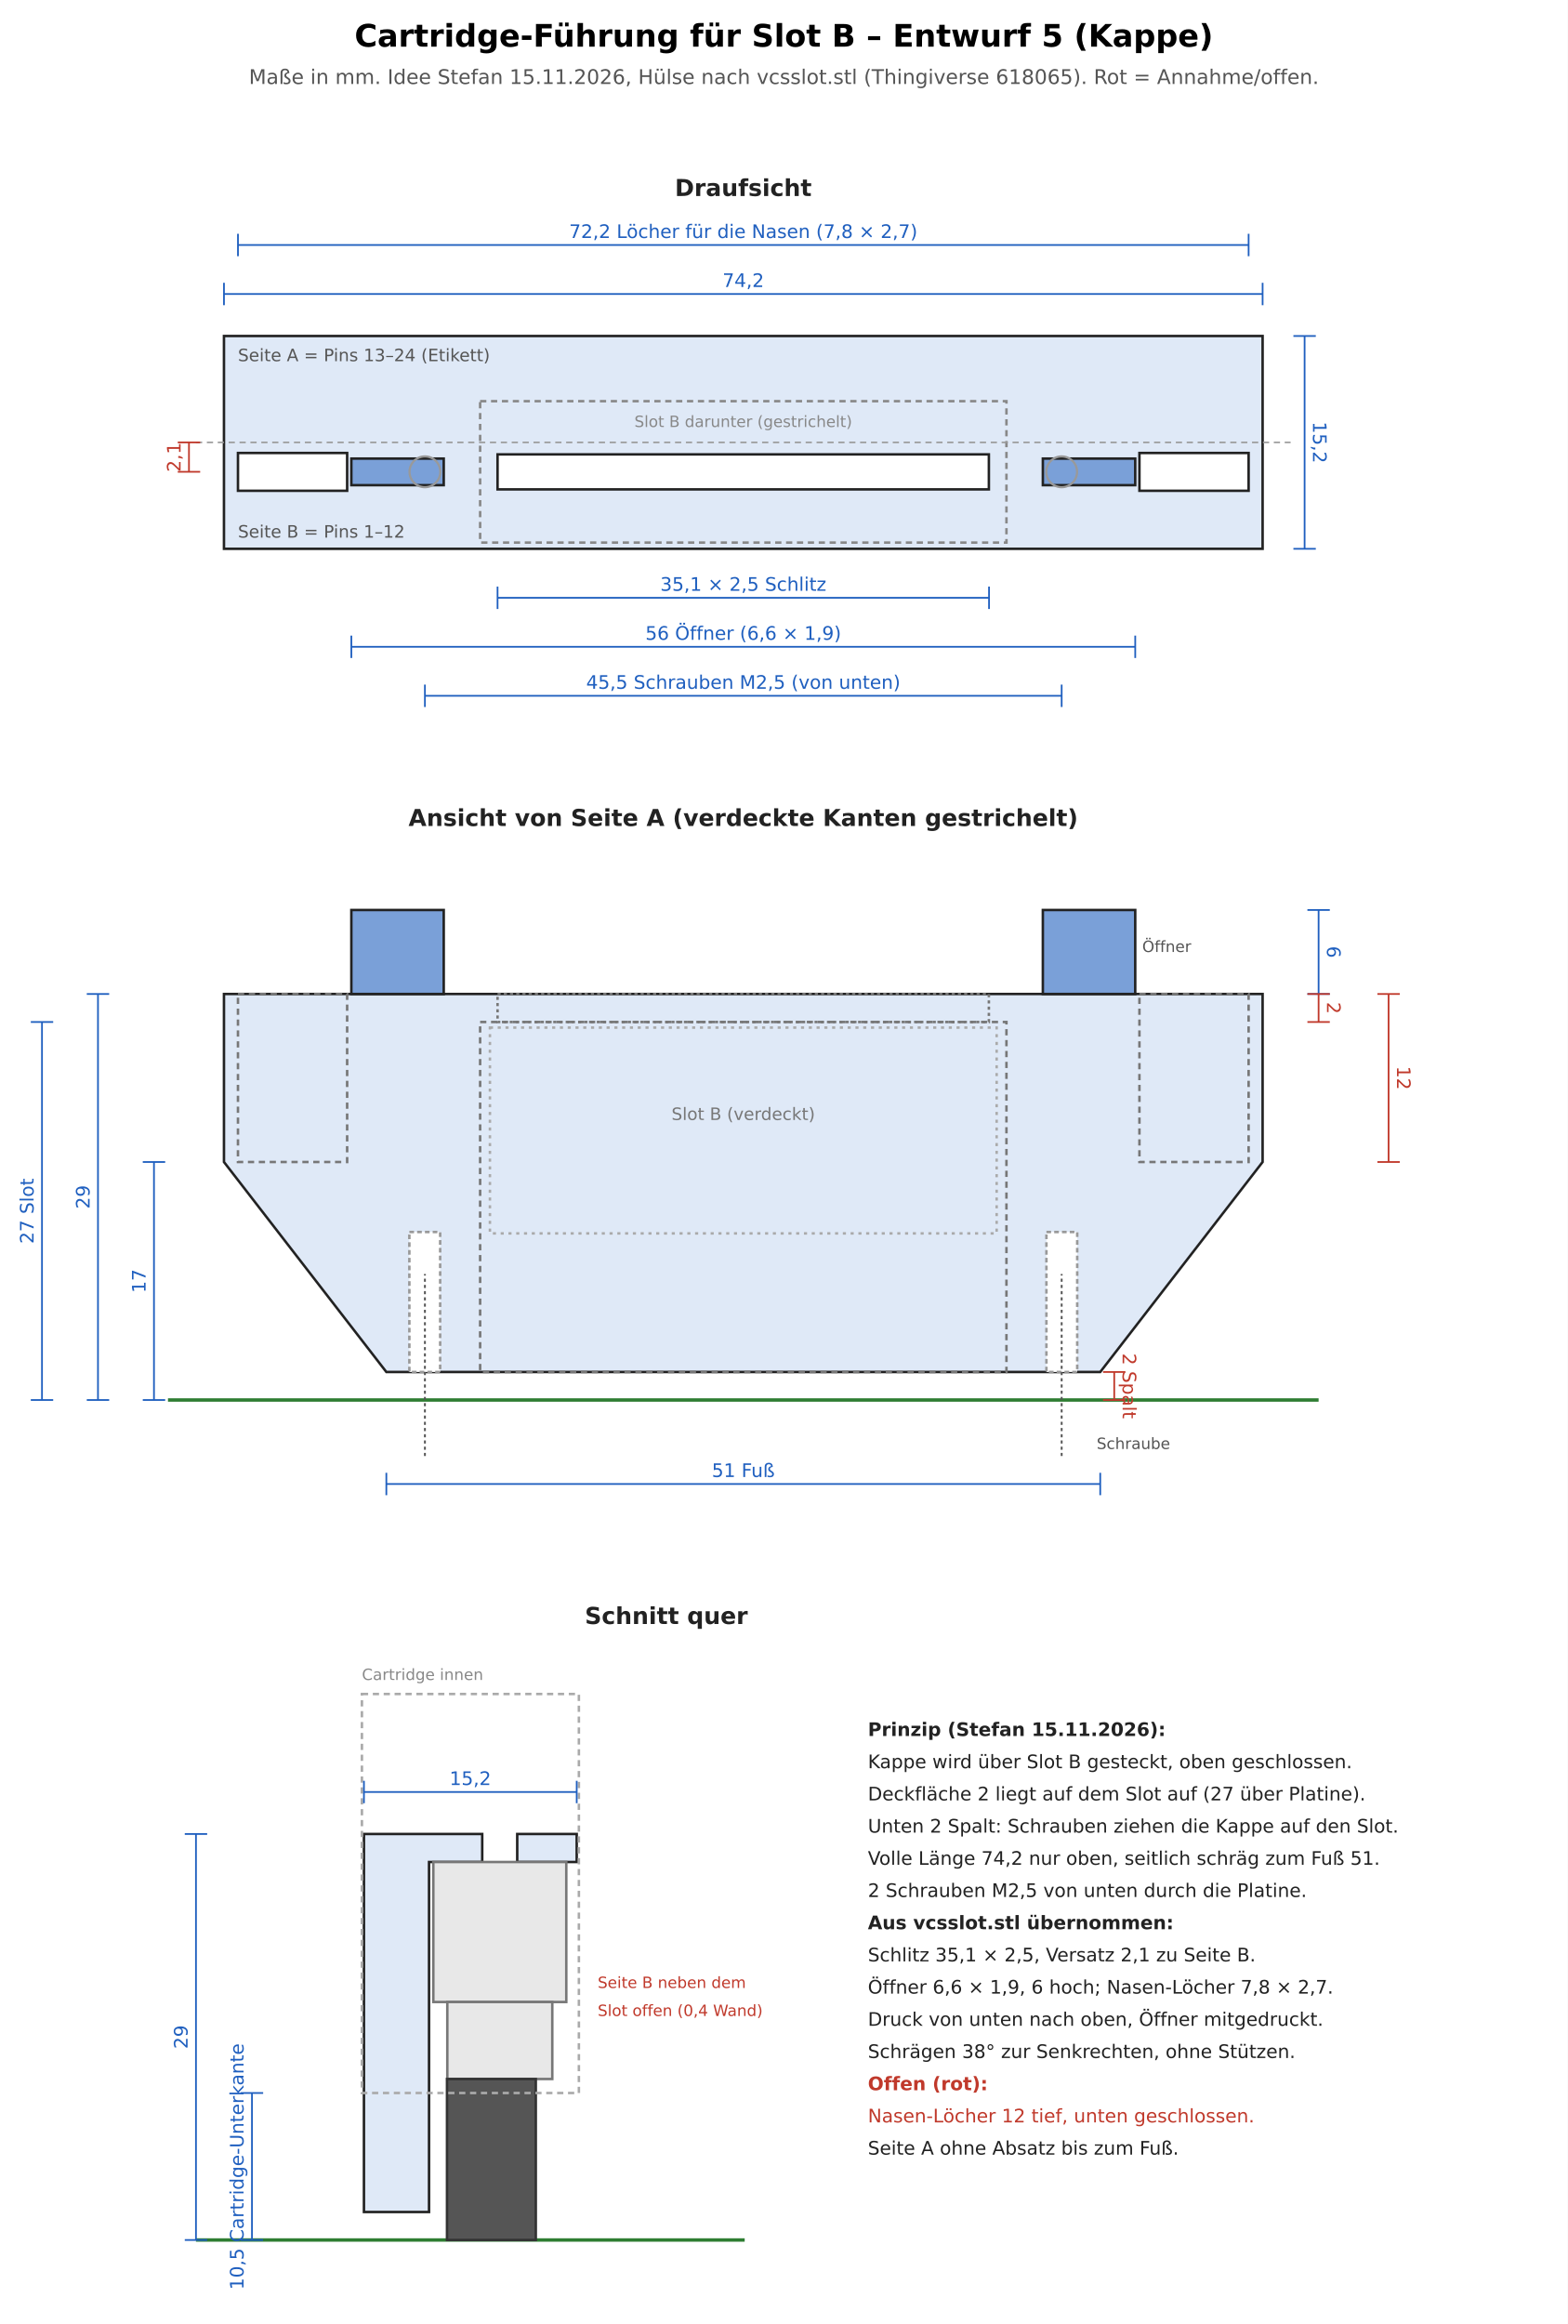
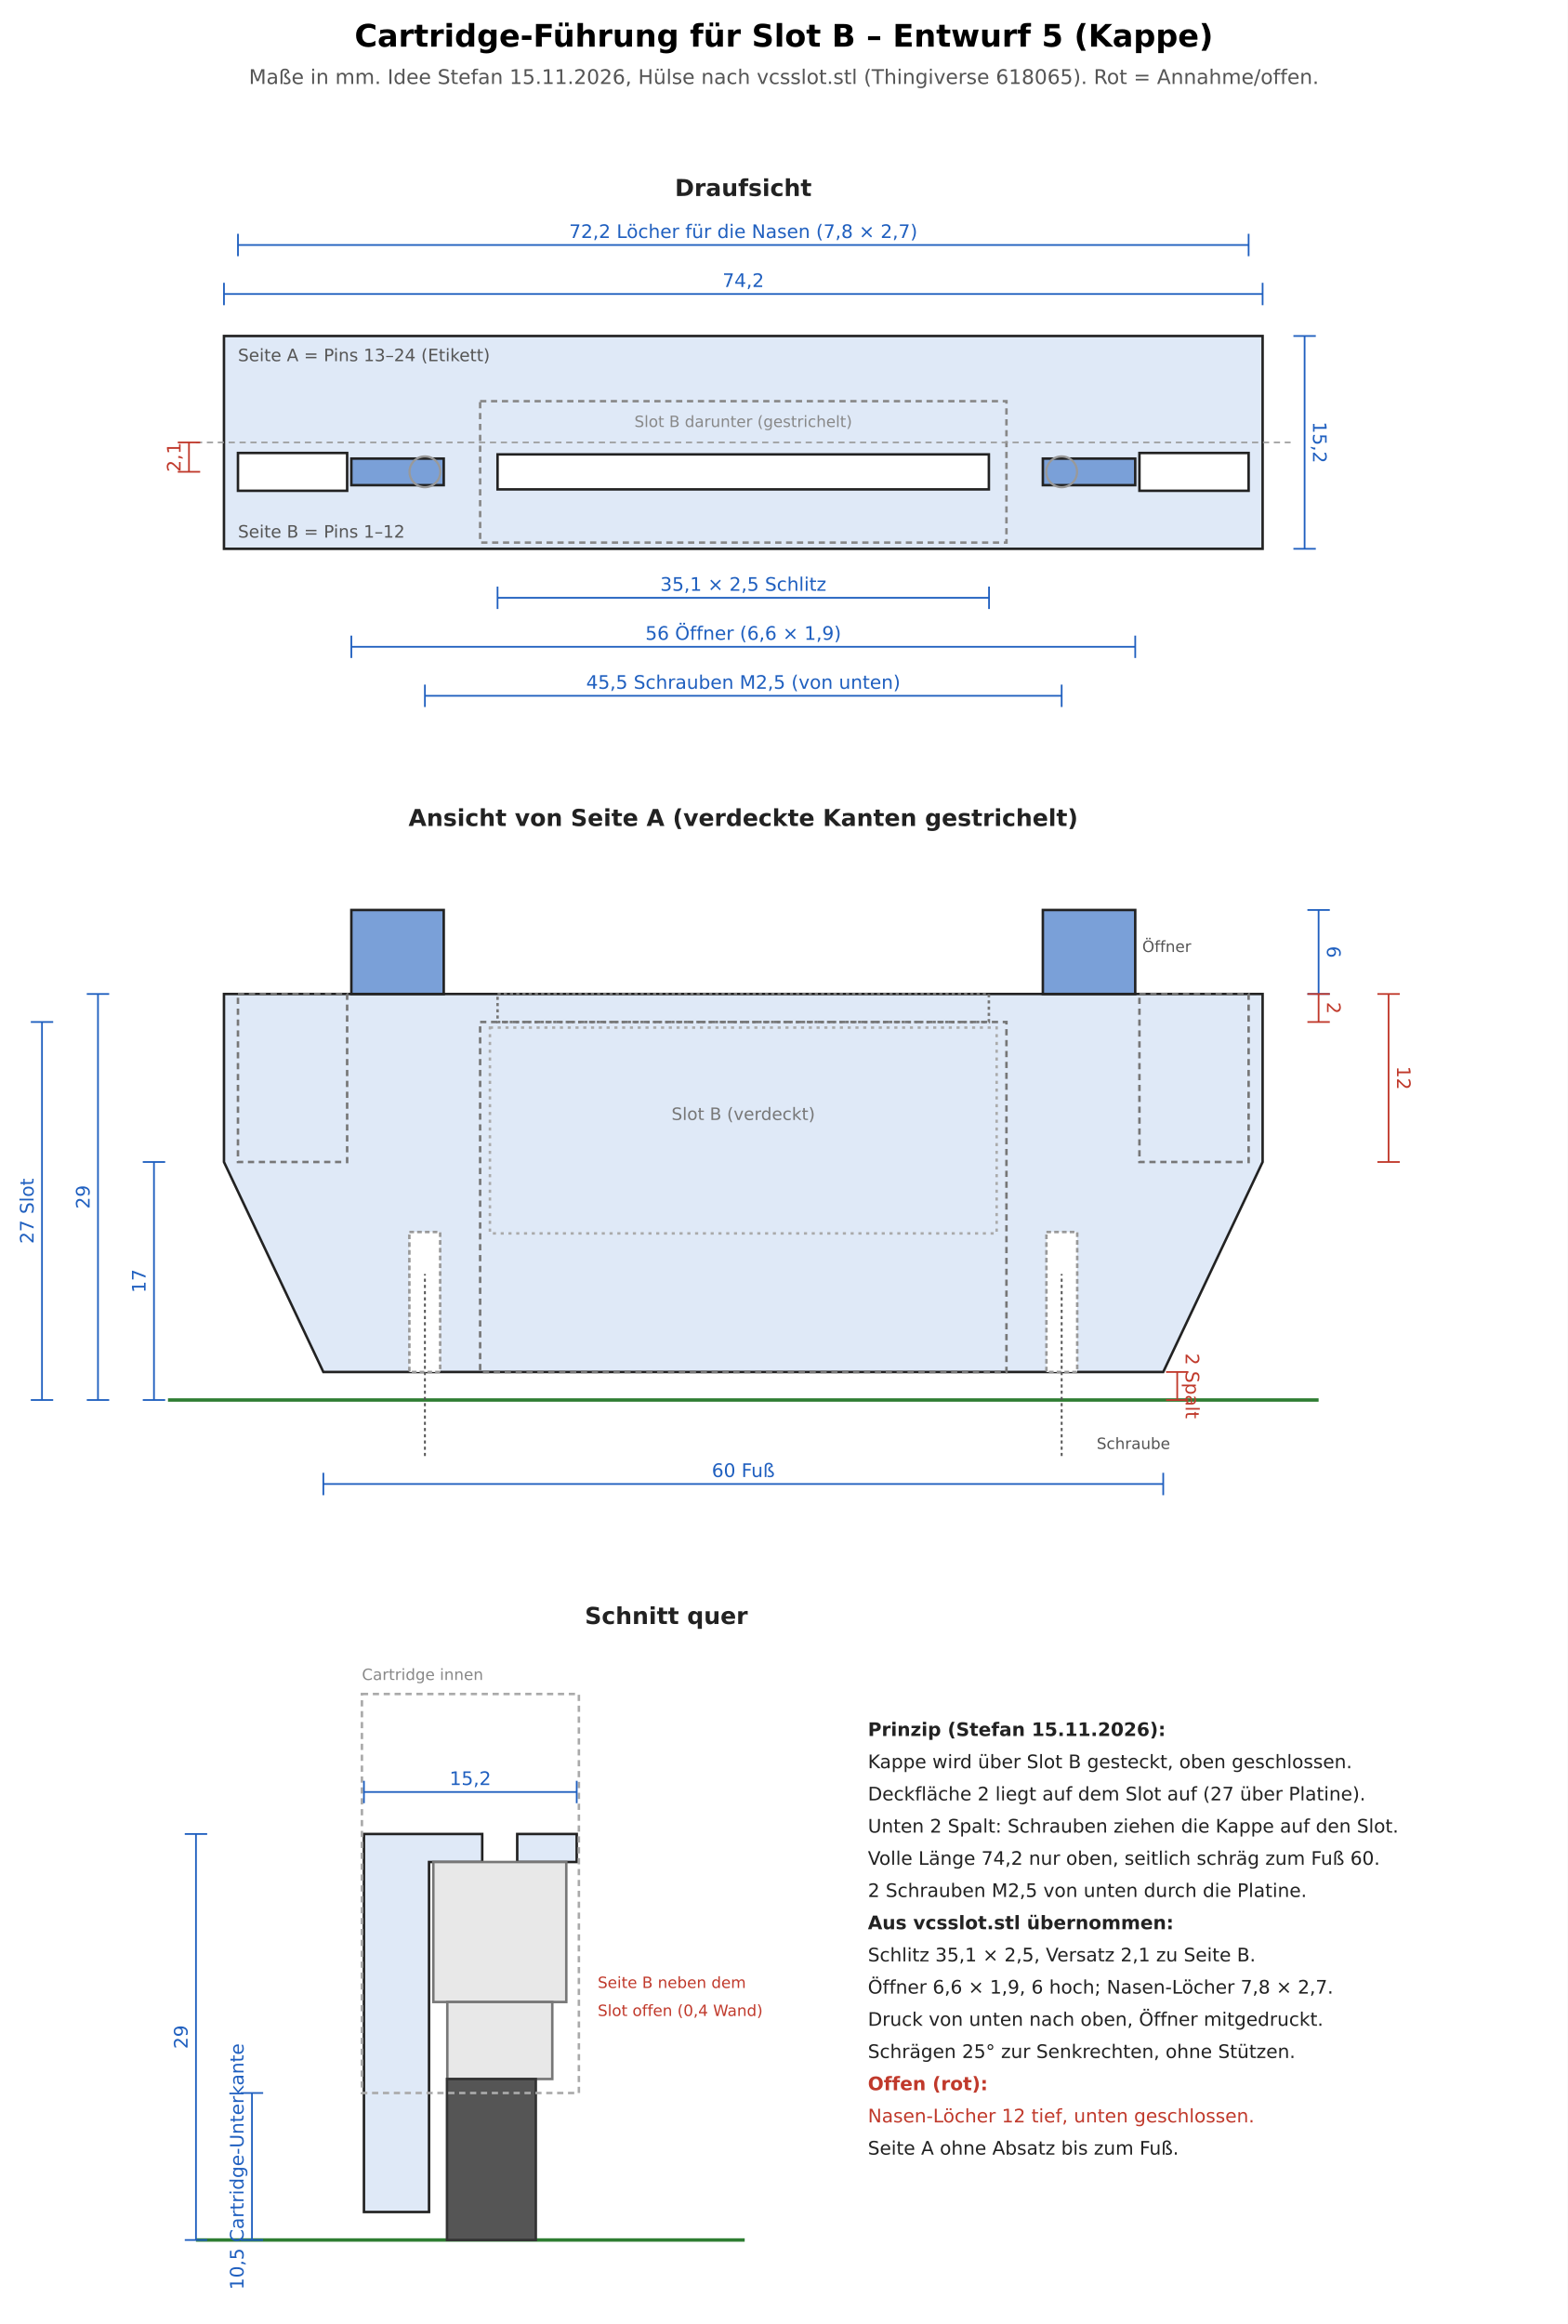
<svg xmlns="http://www.w3.org/2000/svg" width="1008" height="1494" viewBox="0 0 1008 1494">
  <rect width="100%" height="100%" fill="white" />
  <text x="504.0" y="30" font-family="DejaVu Sans, sans-serif" font-size="20" font-weight="bold" text-anchor="middle">Cartridge-Führung für Slot B – Entwurf 5 (Kappe)</text>
  <text x="504.0" y="54" font-family="DejaVu Sans, sans-serif" font-size="13" fill="#555" text-anchor="middle">Maße in mm. Idee Stefan 15.11.2026, Hülse nach vcsslot.stl (Thingiverse 618065). Rot = Annahme/offen.</text>
  <text x="477.9" y="126.0" font-family="DejaVu Sans, sans-serif" font-size="15" fill="#222" text-anchor="middle" font-weight="bold">Draufsicht</text>
  <rect x="144.0" y="216.0" width="667.8" height="136.8" fill="#dfe9f7" stroke="#222" stroke-width="1.6" />
  <rect x="308.7" y="257.9" width="338.4" height="90.9" fill="none" stroke="#888" stroke-width="1.6" stroke-dasharray="4,3" />
  <rect x="319.9" y="292.1" width="315.9" height="22.5" fill="white" stroke="#222" stroke-width="1.6" />
  <rect x="225.9" y="294.8" width="59.4" height="17.1" fill="#7aa0d8" stroke="#222" stroke-width="1.6" />
  <rect x="153.0" y="291.2" width="70.2" height="24.3" fill="white" stroke="#222" stroke-width="1.6" />
  <circle cx="273.2" cy="303.3" r="9.9" fill="none" stroke="#999" stroke-width="1.4" />
  <rect x="670.5" y="294.8" width="59.4" height="17.1" fill="#7aa0d8" stroke="#222" stroke-width="1.6" />
  <rect x="732.6" y="291.2" width="70.2" height="24.3" fill="white" stroke="#222" stroke-width="1.6" />
  <circle cx="682.6" cy="303.3" r="9.9" fill="none" stroke="#999" stroke-width="1.4" />
  <line x1="126.0" y1="284.4" x2="829.8" y2="284.4" stroke="#999" stroke-width="1" stroke-dasharray="4,3" />
  <line x1="144.0" y1="189.0" x2="811.8" y2="189.0" stroke="#1f5fbf" stroke-width="1.1" />
  <line x1="144.0" y1="181.8" x2="144.0" y2="196.2" stroke="#1f5fbf" stroke-width="1.1" />
  <line x1="811.8" y1="181.8" x2="811.8" y2="196.2" stroke="#1f5fbf" stroke-width="1.1" />
  <text x="477.9" y="184.5" font-family="DejaVu Sans, sans-serif" font-size="12" fill="#1f5fbf" text-anchor="middle">74,2</text>
  <line x1="319.9" y1="384.3" x2="635.9" y2="384.3" stroke="#1f5fbf" stroke-width="1.1" />
  <line x1="319.9" y1="377.1" x2="319.9" y2="391.5" stroke="#1f5fbf" stroke-width="1.1" />
  <line x1="635.9" y1="377.1" x2="635.9" y2="391.5" stroke="#1f5fbf" stroke-width="1.1" />
  <text x="477.9" y="379.8" font-family="DejaVu Sans, sans-serif" font-size="12" fill="#1f5fbf" text-anchor="middle">35,1 × 2,5 Schlitz</text>
  <line x1="225.9" y1="415.8" x2="729.9" y2="415.8" stroke="#1f5fbf" stroke-width="1.1" />
  <line x1="225.9" y1="408.6" x2="225.9" y2="423.0" stroke="#1f5fbf" stroke-width="1.1" />
  <line x1="729.9" y1="408.6" x2="729.9" y2="423.0" stroke="#1f5fbf" stroke-width="1.1" />
  <text x="477.9" y="411.3" font-family="DejaVu Sans, sans-serif" font-size="12" fill="#1f5fbf" text-anchor="middle">56 Öffner (6,6 × 1,9)</text>
  <line x1="153.0" y1="157.5" x2="802.8" y2="157.5" stroke="#1f5fbf" stroke-width="1.1" />
  <line x1="153.0" y1="150.3" x2="153.0" y2="164.7" stroke="#1f5fbf" stroke-width="1.1" />
  <line x1="802.8" y1="150.3" x2="802.8" y2="164.7" stroke="#1f5fbf" stroke-width="1.1" />
  <text x="477.9" y="153.0" font-family="DejaVu Sans, sans-serif" font-size="12" fill="#1f5fbf" text-anchor="middle">72,2 Löcher für die Nasen (7,8 × 2,7)</text>
  <line x1="273.2" y1="447.3" x2="682.6" y2="447.3" stroke="#1f5fbf" stroke-width="1.1" />
  <line x1="273.2" y1="440.1" x2="273.2" y2="454.5" stroke="#1f5fbf" stroke-width="1.1" />
  <line x1="682.6" y1="440.1" x2="682.6" y2="454.5" stroke="#1f5fbf" stroke-width="1.1" />
  <text x="477.9" y="442.8" font-family="DejaVu Sans, sans-serif" font-size="12" fill="#1f5fbf" text-anchor="middle">45,5 Schrauben M2,5 (von unten)</text>
  <line x1="838.8" y1="216.0" x2="838.8" y2="352.8" stroke="#1f5fbf" stroke-width="1.1" />
  <line x1="831.6" y1="216.0" x2="846.0" y2="216.0" stroke="#1f5fbf" stroke-width="1.1" />
  <line x1="831.6" y1="352.8" x2="846.0" y2="352.8" stroke="#1f5fbf" stroke-width="1.1" />
  <text x="844.2" y="284.4" font-family="DejaVu Sans, sans-serif" font-size="12" fill="#1f5fbf" text-anchor="middle" transform="rotate(90 844.2 284.4)">15,2</text>
  <line x1="121.5" y1="284.4" x2="121.5" y2="303.3" stroke="#c0392b" stroke-width="1.1" />
  <line x1="114.3" y1="284.4" x2="128.7" y2="284.4" stroke="#c0392b" stroke-width="1.1" />
  <line x1="114.3" y1="303.3" x2="128.7" y2="303.3" stroke="#c0392b" stroke-width="1.1" />
  <text x="116.1" y="293.9" font-family="DejaVu Sans, sans-serif" font-size="12" fill="#c0392b" text-anchor="middle" transform="rotate(-90 116.1 293.9)">2,1</text>
  <text x="153.0" y="232.2" font-family="DejaVu Sans, sans-serif" font-size="11" fill="#555" text-anchor="start">Seite A = Pins 13–24 (Etikett)</text>
  <text x="153.0" y="345.6" font-family="DejaVu Sans, sans-serif" font-size="11" fill="#555" text-anchor="start">Seite B = Pins 1–12</text>
  <text x="477.9" y="274.5" font-family="DejaVu Sans, sans-serif" font-size="10" fill="#888" text-anchor="middle">Slot B darunter (gestrichelt)</text>
  <text x="477.9" y="531.0" font-family="DejaVu Sans, sans-serif" font-size="15" fill="#222" text-anchor="middle" font-weight="bold">Ansicht von Seite A (verdeckte Kanten gestrichelt)</text>
  <line x1="108.0" y1="900.0" x2="847.8" y2="900.0" stroke="#2e7d32" stroke-width="2.2" />
-   <polygon points="248.4,882.0 144.0,747.0 144.0,639.0 811.8,639.0 811.8,747.0 707.4,882.0" fill="#dfe9f7" stroke="#222" stroke-width="1.6" />
+   <polygon points="207.9,882.0 144.0,747.0 144.0,639.0 811.8,639.0 811.8,747.0 747.9,882.0" fill="#dfe9f7" stroke="#222" stroke-width="1.6" />
  <rect x="308.7" y="657.0" width="338.4" height="225.0" fill="none" stroke="#777" stroke-width="1.6" stroke-dasharray="4,3" />
  <rect x="319.9" y="639.0" width="315.9" height="18.0" fill="none" stroke="#777" stroke-width="1.6" stroke-dasharray="2,2" />
  <rect x="315.0" y="660.6" width="325.8" height="132.3" fill="none" stroke="#aaa" stroke-width="1.6" stroke-dasharray="2,3" />
  <rect x="225.9" y="585.0" width="59.4" height="54.0" fill="#7aa0d8" stroke="#222" stroke-width="1.6" />
  <rect x="153.0" y="639.0" width="70.2" height="108.0" fill="none" stroke="#777" stroke-width="1.6" stroke-dasharray="4,3" />
  <rect x="263.2" y="792.0" width="19.8" height="90.0" fill="white" stroke="#999" stroke-width="1.6" stroke-dasharray="3,2" />
  <line x1="273.2" y1="936.0" x2="273.2" y2="819.0" stroke="#555" stroke-width="1.2" stroke-dasharray="2,2" />
  <rect x="670.5" y="585.0" width="59.4" height="54.0" fill="#7aa0d8" stroke="#222" stroke-width="1.6" />
  <rect x="732.6" y="639.0" width="70.2" height="108.0" fill="none" stroke="#777" stroke-width="1.6" stroke-dasharray="4,3" />
  <rect x="672.8" y="792.0" width="19.8" height="90.0" fill="white" stroke="#999" stroke-width="1.6" stroke-dasharray="3,2" />
  <line x1="682.6" y1="936.0" x2="682.6" y2="819.0" stroke="#555" stroke-width="1.2" stroke-dasharray="2,2" />
  <text x="477.9" y="720.0" font-family="DejaVu Sans, sans-serif" font-size="11" fill="#777" text-anchor="middle">Slot B (verdeckt)</text>
  <line x1="63.0" y1="639.0" x2="63.0" y2="900.0" stroke="#1f5fbf" stroke-width="1.1" />
  <line x1="55.8" y1="639.0" x2="70.2" y2="639.0" stroke="#1f5fbf" stroke-width="1.1" />
  <line x1="55.8" y1="900.0" x2="70.2" y2="900.0" stroke="#1f5fbf" stroke-width="1.1" />
  <text x="57.6" y="769.5" font-family="DejaVu Sans, sans-serif" font-size="12" fill="#1f5fbf" text-anchor="middle" transform="rotate(-90 57.6 769.5)">29</text>
  <line x1="27.0" y1="657.0" x2="27.0" y2="900.0" stroke="#1f5fbf" stroke-width="1.1" />
  <line x1="19.8" y1="657.0" x2="34.2" y2="657.0" stroke="#1f5fbf" stroke-width="1.1" />
  <line x1="19.8" y1="900.0" x2="34.2" y2="900.0" stroke="#1f5fbf" stroke-width="1.1" />
  <text x="21.6" y="778.5" font-family="DejaVu Sans, sans-serif" font-size="12" fill="#1f5fbf" text-anchor="middle" transform="rotate(-90 21.6 778.5)">27 Slot</text>
  <line x1="99.0" y1="747.0" x2="99.0" y2="900.0" stroke="#1f5fbf" stroke-width="1.1" />
  <line x1="91.8" y1="747.0" x2="106.2" y2="747.0" stroke="#1f5fbf" stroke-width="1.1" />
  <line x1="91.8" y1="900.0" x2="106.2" y2="900.0" stroke="#1f5fbf" stroke-width="1.1" />
  <text x="93.6" y="823.5" font-family="DejaVu Sans, sans-serif" font-size="12" fill="#1f5fbf" text-anchor="middle" transform="rotate(-90 93.6 823.5)">17</text>
  <line x1="847.8" y1="585.0" x2="847.8" y2="639.0" stroke="#1f5fbf" stroke-width="1.1" />
  <line x1="840.6" y1="585.0" x2="855.0" y2="585.0" stroke="#1f5fbf" stroke-width="1.1" />
  <line x1="840.6" y1="639.0" x2="855.0" y2="639.0" stroke="#1f5fbf" stroke-width="1.1" />
  <text x="853.2" y="612.0" font-family="DejaVu Sans, sans-serif" font-size="12" fill="#1f5fbf" text-anchor="middle" transform="rotate(90 853.2 612.0)">6</text>
  <line x1="847.8" y1="639.0" x2="847.8" y2="657.0" stroke="#c0392b" stroke-width="1.1" />
  <line x1="840.6" y1="639.0" x2="855.0" y2="639.0" stroke="#c0392b" stroke-width="1.1" />
  <line x1="840.6" y1="657.0" x2="855.0" y2="657.0" stroke="#c0392b" stroke-width="1.1" />
  <text x="853.2" y="648.0" font-family="DejaVu Sans, sans-serif" font-size="12" fill="#c0392b" text-anchor="middle" transform="rotate(90 853.2 648.0)">2</text>
-   <line x1="248.4" y1="954.0" x2="707.4" y2="954.0" stroke="#1f5fbf" stroke-width="1.1" />
-   <line x1="248.4" y1="946.8" x2="248.4" y2="961.2" stroke="#1f5fbf" stroke-width="1.1" />
-   <line x1="707.4" y1="946.8" x2="707.4" y2="961.2" stroke="#1f5fbf" stroke-width="1.1" />
-   <text x="477.9" y="949.5" font-family="DejaVu Sans, sans-serif" font-size="12" fill="#1f5fbf" text-anchor="middle">51 Fuß</text>
-   <line x1="716.4" y1="882.0" x2="716.4" y2="900.0" stroke="#c0392b" stroke-width="1.1" />
-   <line x1="709.2" y1="882.0" x2="723.6" y2="882.0" stroke="#c0392b" stroke-width="1.1" />
-   <line x1="709.2" y1="900.0" x2="723.6" y2="900.0" stroke="#c0392b" stroke-width="1.1" />
-   <text x="721.8" y="891.0" font-family="DejaVu Sans, sans-serif" font-size="12" fill="#c0392b" text-anchor="middle" transform="rotate(90 721.8 891.0)">2 Spalt</text>
+   <line x1="207.9" y1="954.0" x2="747.9" y2="954.0" stroke="#1f5fbf" stroke-width="1.1" />
+   <line x1="207.9" y1="946.8" x2="207.9" y2="961.2" stroke="#1f5fbf" stroke-width="1.1" />
+   <line x1="747.9" y1="946.8" x2="747.9" y2="961.2" stroke="#1f5fbf" stroke-width="1.1" />
+   <text x="477.9" y="949.5" font-family="DejaVu Sans, sans-serif" font-size="12" fill="#1f5fbf" text-anchor="middle">60 Fuß</text>
+   <line x1="756.9" y1="882.0" x2="756.9" y2="900.0" stroke="#c0392b" stroke-width="1.1" />
+   <line x1="749.7" y1="882.0" x2="764.1" y2="882.0" stroke="#c0392b" stroke-width="1.1" />
+   <line x1="749.7" y1="900.0" x2="764.1" y2="900.0" stroke="#c0392b" stroke-width="1.1" />
+   <text x="762.3" y="891.0" font-family="DejaVu Sans, sans-serif" font-size="12" fill="#c0392b" text-anchor="middle" transform="rotate(90 762.3 891.0)">2 Spalt</text>
  <text x="734.4" y="612.0" font-family="DejaVu Sans, sans-serif" font-size="10" fill="#555" text-anchor="start">Öffner</text>
  <line x1="892.8" y1="639.0" x2="892.8" y2="747.0" stroke="#c0392b" stroke-width="1.1" />
  <line x1="885.6" y1="639.0" x2="900.0" y2="639.0" stroke="#c0392b" stroke-width="1.1" />
  <line x1="885.6" y1="747.0" x2="900.0" y2="747.0" stroke="#c0392b" stroke-width="1.1" />
  <text x="898.2" y="693.0" font-family="DejaVu Sans, sans-serif" font-size="12" fill="#c0392b" text-anchor="middle" transform="rotate(90 898.2 693.0)">12</text>
  <text x="705.1" y="931.5" font-family="DejaVu Sans, sans-serif" font-size="10" fill="#555" text-anchor="start">Schraube</text>
  <text x="428.4" y="1044.0" font-family="DejaVu Sans, sans-serif" font-size="15" fill="#222" text-anchor="middle" font-weight="bold">Schnitt quer</text>
  <line x1="126.0" y1="1440.0" x2="478.8" y2="1440.0" stroke="#2e7d32" stroke-width="2.2" />
  <polygon points="234.0,1422.0 234.0,1179.0 310.05,1179.0 310.05,1197.0 275.85,1197.0 275.85,1422.0" fill="#dfe9f7" stroke="#222" stroke-width="1.6" />
  <polygon points="332.55,1179.0 370.8,1179.0 370.8,1197.0 332.55,1197.0" fill="#dfe9f7" stroke="#222" stroke-width="1.6" />
  <rect x="278.6" y="1197.0" width="85.5" height="90.0" fill="#e8e8e8" stroke="#777" stroke-width="1.6" />
  <rect x="287.6" y="1287.0" width="67.5" height="49.5" fill="#e8e8e8" stroke="#777" stroke-width="1.6" />
  <rect x="287.4" y="1336.5" width="57.1" height="103.5" fill="#555" stroke="#333" stroke-width="1.6" />
  <rect x="232.7" y="1089.0" width="139.5" height="256.5" fill="none" stroke="#aaa" stroke-width="1.6" stroke-dasharray="4,3" />
  <line x1="234.0" y1="1152.0" x2="370.8" y2="1152.0" stroke="#1f5fbf" stroke-width="1.1" />
  <line x1="234.0" y1="1144.8" x2="234.0" y2="1159.2" stroke="#1f5fbf" stroke-width="1.1" />
  <line x1="370.8" y1="1144.8" x2="370.8" y2="1159.2" stroke="#1f5fbf" stroke-width="1.1" />
  <text x="302.4" y="1147.5" font-family="DejaVu Sans, sans-serif" font-size="12" fill="#1f5fbf" text-anchor="middle">15,2</text>
  <line x1="162.0" y1="1345.5" x2="162.0" y2="1440.0" stroke="#1f5fbf" stroke-width="1.1" />
  <line x1="154.8" y1="1345.5" x2="169.2" y2="1345.5" stroke="#1f5fbf" stroke-width="1.1" />
  <line x1="154.8" y1="1440.0" x2="169.2" y2="1440.0" stroke="#1f5fbf" stroke-width="1.1" />
  <text x="156.6" y="1392.8" font-family="DejaVu Sans, sans-serif" font-size="12" fill="#1f5fbf" text-anchor="middle" transform="rotate(-90 156.6 1392.8)">10,5 Cartridge-Unterkante</text>
  <line x1="126.0" y1="1179.0" x2="126.0" y2="1440.0" stroke="#1f5fbf" stroke-width="1.1" />
  <line x1="118.8" y1="1179.0" x2="133.2" y2="1179.0" stroke="#1f5fbf" stroke-width="1.1" />
  <line x1="118.8" y1="1440.0" x2="133.2" y2="1440.0" stroke="#1f5fbf" stroke-width="1.1" />
  <text x="120.6" y="1309.5" font-family="DejaVu Sans, sans-serif" font-size="12" fill="#1f5fbf" text-anchor="middle" transform="rotate(-90 120.6 1309.5)">29</text>
  <text x="384.3" y="1278.0" font-family="DejaVu Sans, sans-serif" font-size="10" fill="#c0392b" text-anchor="start">Seite B neben dem</text>
  <text x="384.3" y="1296.0" font-family="DejaVu Sans, sans-serif" font-size="10" fill="#c0392b" text-anchor="start">Slot offen (0,4 Wand)</text>
  <text x="232.7" y="1080.0" font-family="DejaVu Sans, sans-serif" font-size="10" fill="#888" text-anchor="start">Cartridge innen</text>
  <text x="558.0" y="1116.0" font-family="DejaVu Sans, sans-serif" font-size="12" fill="#222" text-anchor="start" font-weight="bold">Prinzip (Stefan 15.11.2026):</text>
  <text x="558.0" y="1136.7" font-family="DejaVu Sans, sans-serif" font-size="12" fill="#222" text-anchor="start">Kappe wird über Slot B gesteckt, oben geschlossen.</text>
  <text x="558.0" y="1157.4" font-family="DejaVu Sans, sans-serif" font-size="12" fill="#222" text-anchor="start">Deckfläche 2 liegt auf dem Slot auf (27 über Platine).</text>
  <text x="558.0" y="1178.1" font-family="DejaVu Sans, sans-serif" font-size="12" fill="#222" text-anchor="start">Unten 2 Spalt: Schrauben ziehen die Kappe auf den Slot.</text>
-   <text x="558.0" y="1198.8" font-family="DejaVu Sans, sans-serif" font-size="12" fill="#222" text-anchor="start">Volle Länge 74,2 nur oben, seitlich schräg zum Fuß 51.</text>
+   <text x="558.0" y="1198.8" font-family="DejaVu Sans, sans-serif" font-size="12" fill="#222" text-anchor="start">Volle Länge 74,2 nur oben, seitlich schräg zum Fuß 60.</text>
  <text x="558.0" y="1219.5" font-family="DejaVu Sans, sans-serif" font-size="12" fill="#222" text-anchor="start">2 Schrauben M2,5 von unten durch die Platine.</text>
  <text x="558.0" y="1240.2" font-family="DejaVu Sans, sans-serif" font-size="12" fill="#222" text-anchor="start" font-weight="bold">Aus vcsslot.stl übernommen:</text>
  <text x="558.0" y="1260.9" font-family="DejaVu Sans, sans-serif" font-size="12" fill="#222" text-anchor="start">Schlitz 35,1 × 2,5, Versatz 2,1 zu Seite B.</text>
  <text x="558.0" y="1281.6" font-family="DejaVu Sans, sans-serif" font-size="12" fill="#222" text-anchor="start">Öffner 6,6 × 1,9, 6 hoch; Nasen-Löcher 7,8 × 2,7.</text>
  <text x="558.0" y="1302.3" font-family="DejaVu Sans, sans-serif" font-size="12" fill="#222" text-anchor="start">Druck von unten nach oben, Öffner mitgedruckt.</text>
-   <text x="558.0" y="1323.0" font-family="DejaVu Sans, sans-serif" font-size="12" fill="#222" text-anchor="start">Schrägen 38° zur Senkrechten, ohne Stützen.</text>
+   <text x="558.0" y="1323.0" font-family="DejaVu Sans, sans-serif" font-size="12" fill="#222" text-anchor="start">Schrägen 25° zur Senkrechten, ohne Stützen.</text>
  <text x="558.0" y="1343.7" font-family="DejaVu Sans, sans-serif" font-size="12" fill="#c0392b" text-anchor="start" font-weight="bold">Offen (rot):</text>
  <text x="558.0" y="1364.4" font-family="DejaVu Sans, sans-serif" font-size="12" fill="#c0392b" text-anchor="start">Nasen-Löcher 12 tief, unten geschlossen.</text>
  <text x="558.0" y="1385.1" font-family="DejaVu Sans, sans-serif" font-size="12" fill="#222" text-anchor="start">Seite A ohne Absatz bis zum Fuß.</text>
</svg>
